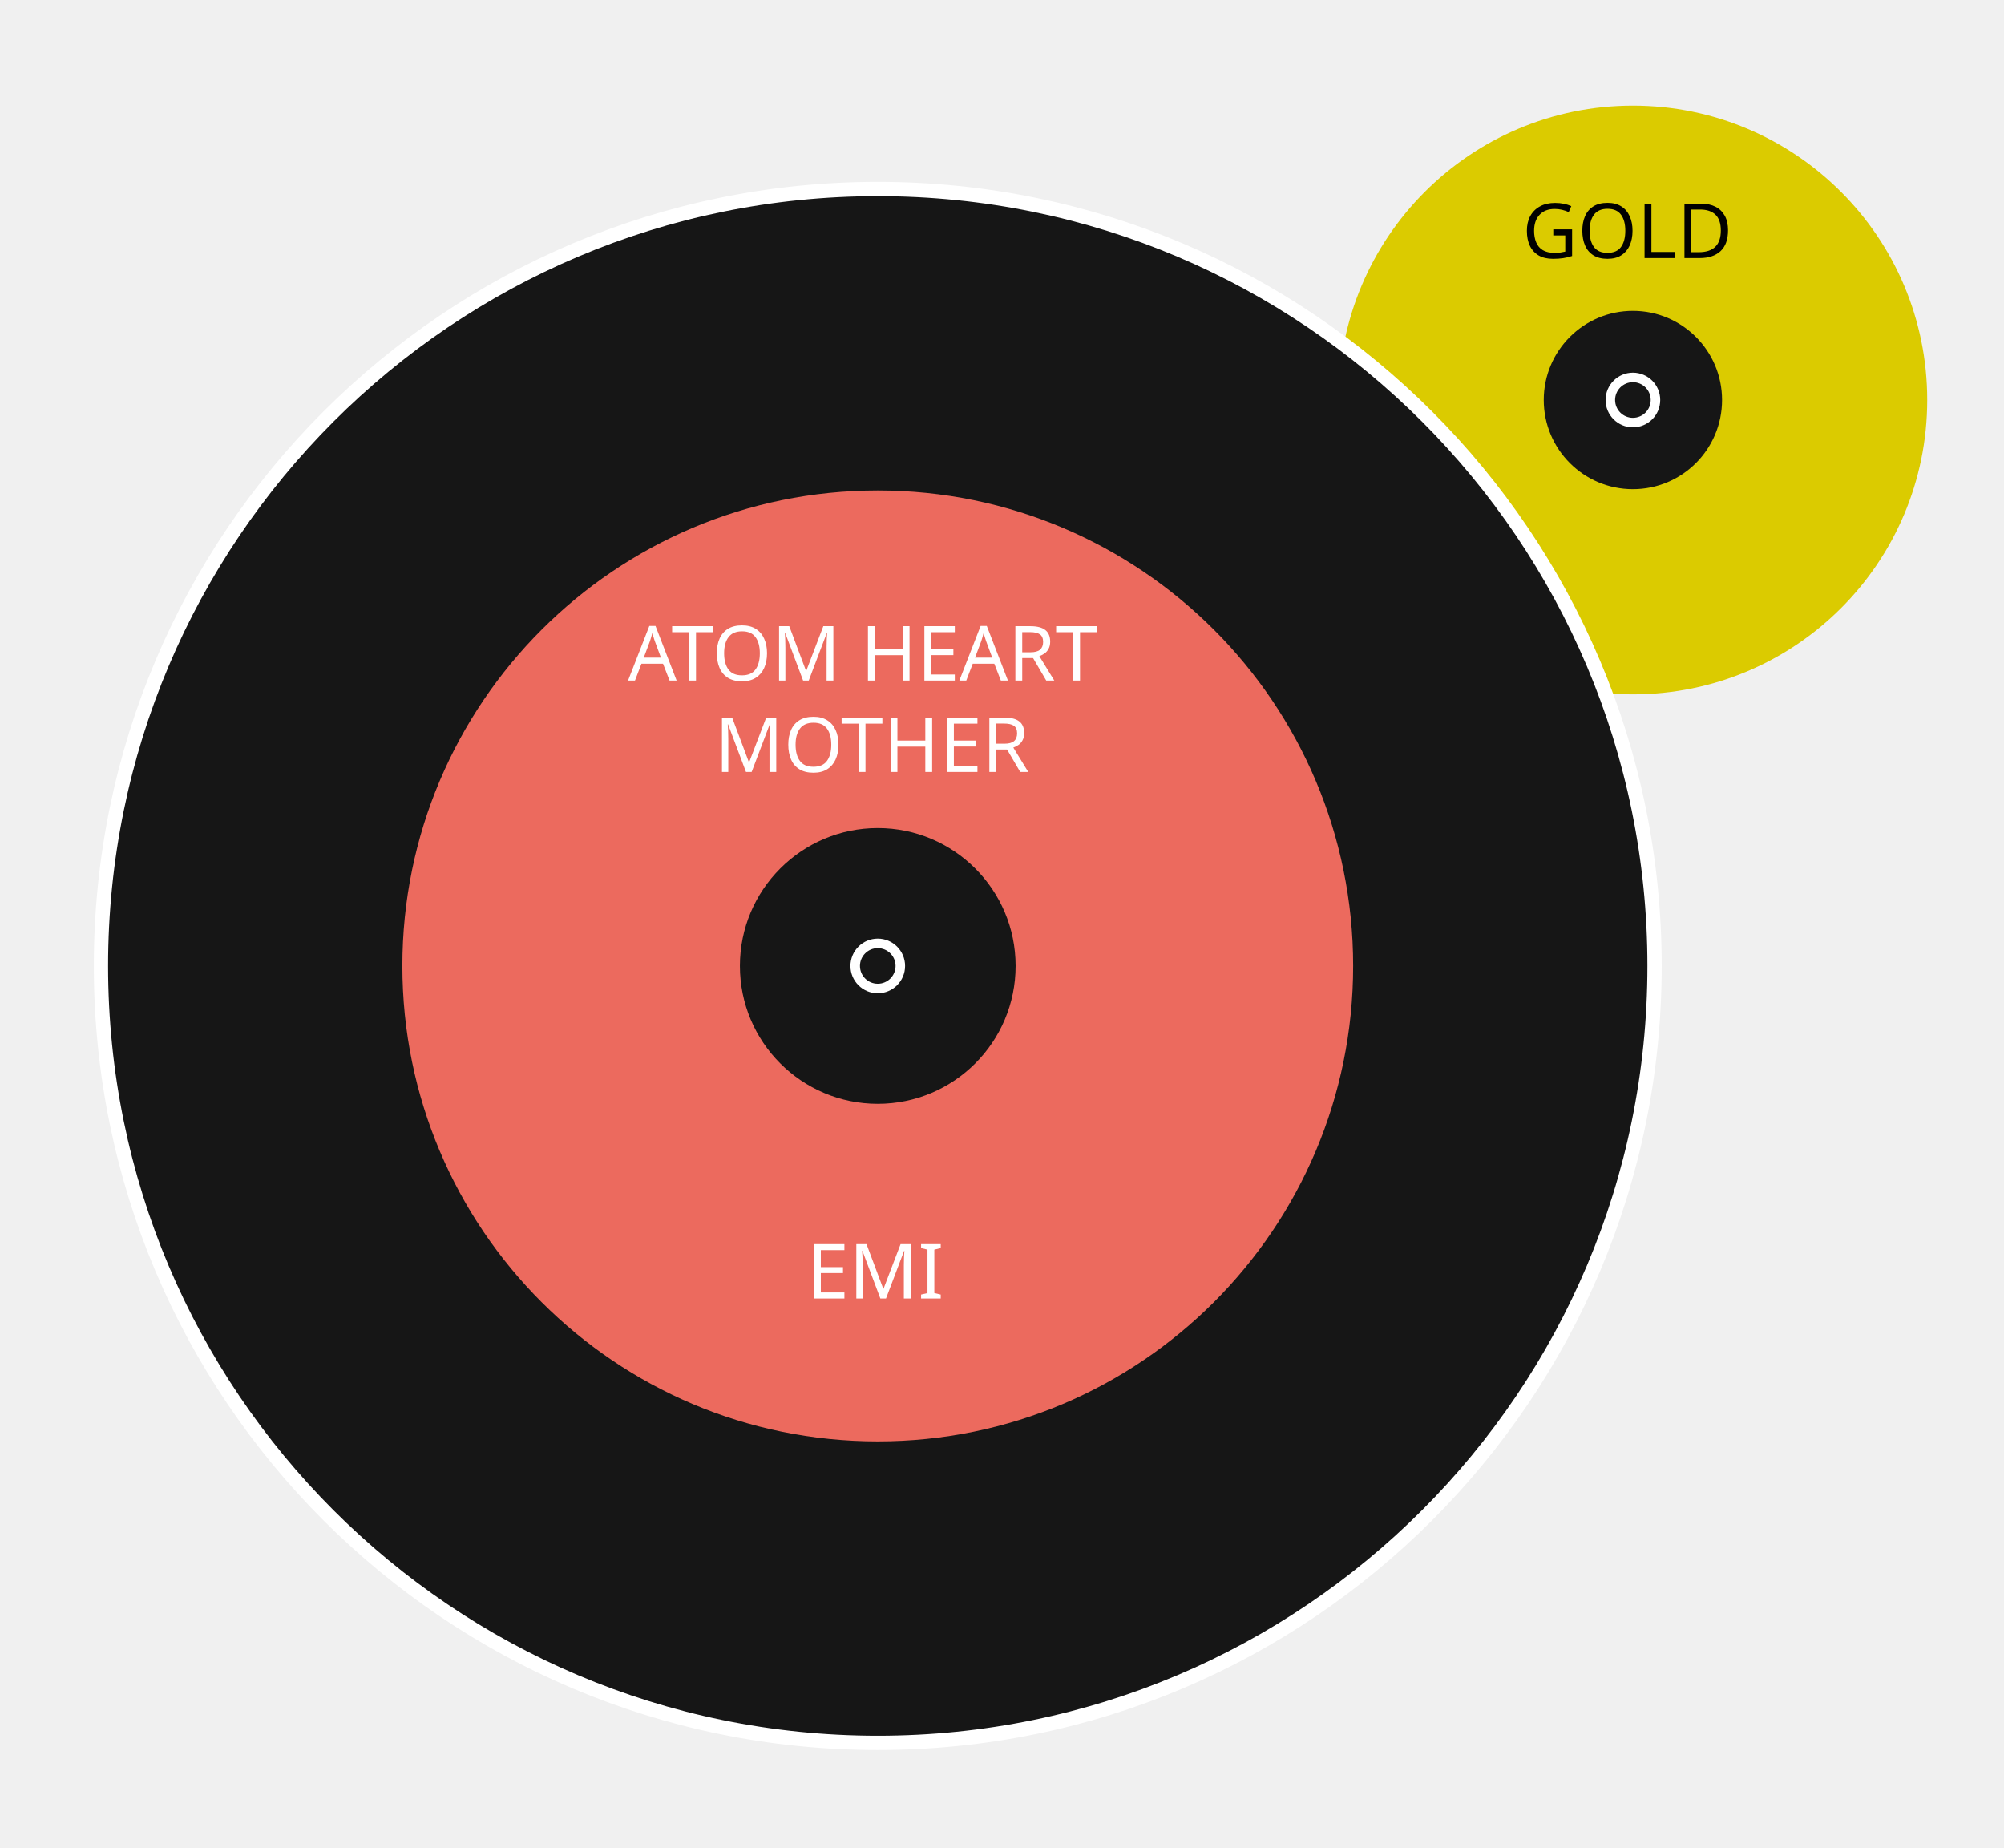
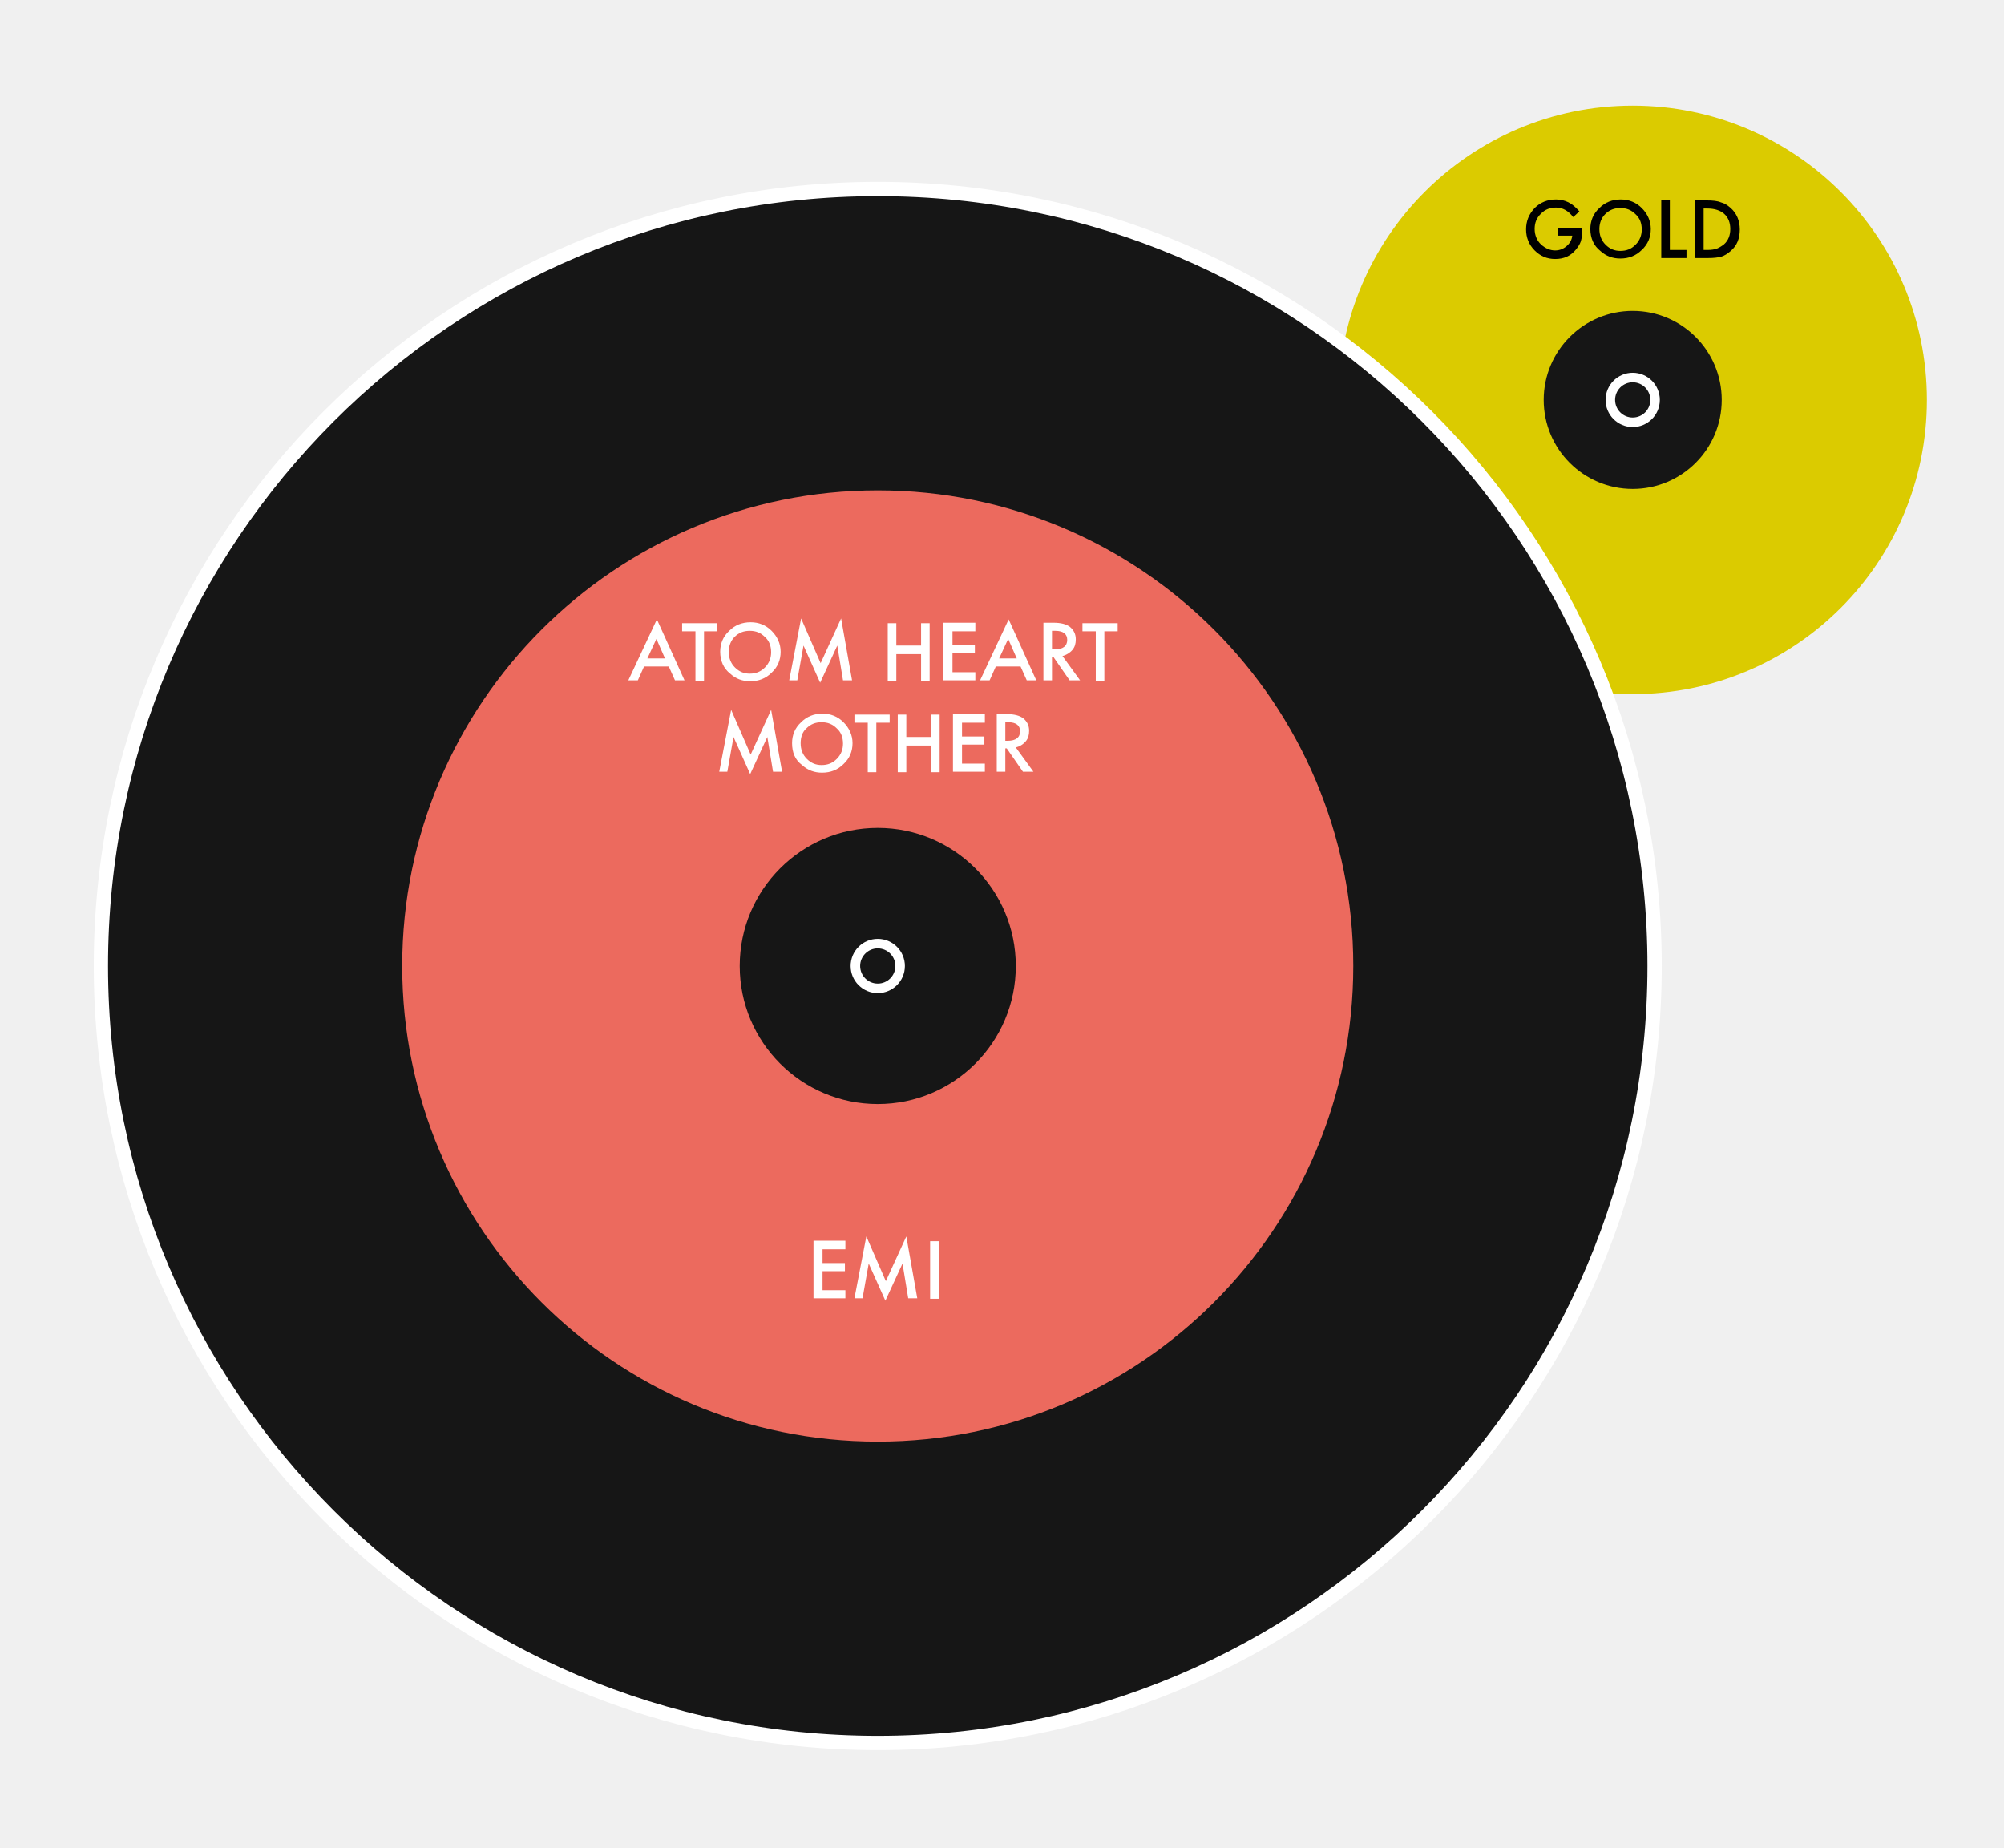
<svg xmlns="http://www.w3.org/2000/svg" version="1.1" id="atom_x5F_record" x="0px" y="0px" viewBox="0 0 421 388" style="enable-background:new 0 0 421 388;" xml:space="preserve">
  <style type="text/css">
	.st0{fill:#DBCB00;}
	.st1{fill:#161616;}
	.st2{fill:#161616;stroke:#FFFFFF;stroke-width:2;stroke-miterlimit:10;}
	.st3{fill:none;}
- 	.st4{font-family:'Futura-Medium';}
- 	.st5{font-size:16px;}
- 	.st6{fill:#161616;stroke:#FFFFFF;stroke-width:3;stroke-miterlimit:10;}
- 	.st7{fill:#EC6A5E;}
- 	.st8{fill:#FFFFFF;}
+ 	.st4{enable-background:new    ;}
+ 	.st5{fill:#161616;stroke:#FFFFFF;stroke-width:3;stroke-miterlimit:10;}
+ 	.st6{fill:#EC6A5E;}
+ 	.st7{fill:#FFFFFF;}
</style>
  <g id="gold">
-     <circle class="st0" cx="343.04" cy="84.02" r="61.83" />
-     <circle class="st1" cx="343.04" cy="84.02" r="18.73" />
-     <circle class="st2" cx="343.04" cy="84.02" r="4.74" />
-     <rect x="318.58" y="41.01" class="st3" width="48.91" height="16.08" />
-     <text transform="matrix(1 0 0 1 319.7978 54.2031)" class="st4 st5">GOLD</text>
+     <circle class="st0" cx="343" cy="84" r="61.8" />
+     <circle class="st1" cx="343" cy="84" r="18.7" />
+     <circle class="st2" cx="343" cy="84" r="4.7" />
+     <rect x="318.6" y="41" class="st3" width="48.9" height="16.1" />
+     <g class="st4">
+       <path d="M327.4,47.9h5v0.4c0,0.9-0.1,1.7-0.3,2.4c-0.2,0.6-0.6,1.2-1.1,1.8c-1.1,1.3-2.5,1.9-4.3,1.9c-1.7,0-3.1-0.6-4.3-1.8    c-1.2-1.2-1.8-2.7-1.8-4.4c0-1.8,0.6-3.2,1.8-4.5c1.2-1.2,2.7-1.8,4.5-1.8c0.9,0,1.8,0.2,2.6,0.6c0.8,0.4,1.5,1,2.3,1.9l-1.3,1.2    c-1-1.3-2.2-2-3.6-2c-1.3,0-2.3,0.4-3.2,1.3c-0.9,0.9-1.3,1.9-1.3,3.2c0,1.3,0.5,2.5,1.4,3.3c0.9,0.8,1.9,1.2,2.9,1.2    c0.9,0,1.7-0.3,2.4-0.9c0.7-0.6,1.1-1.3,1.2-2.2h-3V47.9z" />
+       <path d="M334.1,48.1c0-1.7,0.6-3.2,1.9-4.4c1.2-1.2,2.7-1.8,4.5-1.8c1.7,0,3.2,0.6,4.4,1.8c1.2,1.2,1.9,2.7,1.9,4.4    c0,1.7-0.6,3.2-1.9,4.4c-1.2,1.2-2.7,1.8-4.5,1.8c-1.6,0-3-0.5-4.2-1.6C334.8,51.6,334.1,50,334.1,48.1z M336,48.1    c0,1.3,0.4,2.4,1.3,3.3c0.9,0.9,1.9,1.3,3.1,1.3c1.3,0,2.3-0.4,3.2-1.3c0.9-0.9,1.3-2,1.3-3.2c0-1.3-0.4-2.4-1.3-3.2    c-0.9-0.9-1.9-1.3-3.2-1.3c-1.3,0-2.3,0.4-3.2,1.3C336.4,45.8,336,46.9,336,48.1z" />
+       <path d="M350.8,42.1v10.4h3.5v1.7H349V42.1H350.8z" />
+       <path d="M356.1,54.2V42.1h2.5c1.2,0,2.2,0.1,2.9,0.4c0.8,0.2,1.4,0.6,2.1,1.2c1.2,1.1,1.9,2.6,1.9,4.5c0,1.9-0.6,3.4-1.9,4.5    c-0.7,0.6-1.3,1-2,1.2c-0.7,0.2-1.6,0.3-2.8,0.3H356.1z M357.9,52.5h0.8c0.8,0,1.5-0.1,2-0.3c0.5-0.2,1-0.5,1.5-0.9    c0.9-0.8,1.3-1.9,1.3-3.2c0-1.3-0.4-2.4-1.3-3.2c-0.8-0.7-2-1.1-3.5-1.1h-0.8V52.5z" />
+     </g>
  </g>
  <g id="record">
-     <circle class="st6" cx="184.4" cy="202.89" r="163.19" />
-     <circle class="st7" cx="184.4" cy="202.89" r="99.87" />
-     <circle class="st1" cx="184.4" cy="202.89" r="28.96" />
-     <circle class="st2" cx="184.4" cy="202.89" r="4.74" />
-     <rect x="131.35" y="129.75" class="st3" width="105.35" height="37.63" />
-     <text transform="matrix(1 0 0 1 131.9436 142.9468)">
-       <tspan x="0" y="0" class="st8 st4 st5">ATOM HEART </tspan>
-       <tspan x="18.18" y="19.2" class="st8 st4 st5">MOTHER</tspan>
-     </text>
-     <rect x="165.42" y="259.55" class="st3" width="37.21" height="16.08" />
-     <text transform="matrix(1 0 0 1 169.4554 272.7418)" class="st8 st4 st5">EMI</text>
+     <circle class="st5" cx="184.4" cy="202.9" r="163.2" />
+     <circle class="st6" cx="184.4" cy="202.9" r="99.9" />
+     <circle class="st1" cx="184.4" cy="202.9" r="29" />
+     <circle class="st2" cx="184.4" cy="202.9" r="4.7" />
+     <rect x="131.4" y="129.8" class="st3" width="105.4" height="37.6" />
+     <g class="st4">
+       <path class="st7" d="M140.5,140h-5.2l-1.3,2.9h-2l6-12.8l5.8,12.8h-2L140.5,140z M139.7,138.3l-1.8-4.1l-1.9,4.1H139.7z" />
+       <path class="st7" d="M147.9,132.6v10.4h-1.8v-10.4h-2.8v-1.7h7.4v1.7H147.9z" />
+       <path class="st7" d="M151.3,136.9c0-1.7,0.6-3.2,1.9-4.4c1.2-1.2,2.7-1.8,4.5-1.8c1.7,0,3.2,0.6,4.4,1.8c1.2,1.2,1.9,2.7,1.9,4.4    c0,1.7-0.6,3.2-1.9,4.4c-1.2,1.2-2.7,1.8-4.5,1.8c-1.6,0-3-0.5-4.2-1.6C152,140.4,151.3,138.8,151.3,136.9z M153.1,136.9    c0,1.3,0.4,2.4,1.3,3.3c0.9,0.9,1.9,1.3,3.1,1.3c1.3,0,2.3-0.4,3.2-1.3c0.9-0.9,1.3-2,1.3-3.2c0-1.3-0.4-2.4-1.3-3.2    c-0.9-0.9-1.9-1.3-3.2-1.3c-1.3,0-2.3,0.4-3.2,1.3C153.6,134.5,153.1,135.6,153.1,136.9z" />
+       <path class="st7" d="M165.8,142.9l2.5-13l4.1,9.4l4.3-9.4l2.3,13h-1.9l-1.2-7.3l-3.6,7.8l-3.5-7.8l-1.3,7.3H165.8z" />
+       <path class="st7" d="M188.3,135.6h5.2v-4.7h1.8v12.1h-1.8v-5.6h-5.2v5.6h-1.8v-12.1h1.8V135.6z" />
+       <path class="st7" d="M204.9,132.6h-4.8v2.9h4.7v1.7h-4.7v4h4.8v1.7h-6.7v-12.1h6.7V132.6z" />
+       <path class="st7" d="M214.4,140h-5.2l-1.3,2.9h-2l6-12.8l5.8,12.8h-2L214.4,140z M213.6,138.3l-1.8-4.1l-1.9,4.1H213.6z" />
+       <path class="st7" d="M223.2,137.8l3.7,5.1h-2.2l-3.4-4.9H221v4.9h-1.8v-12.1h2.1c1.6,0,2.7,0.3,3.5,0.9c0.8,0.7,1.2,1.5,1.2,2.6    c0,0.9-0.2,1.6-0.7,2.2S224,137.6,223.2,137.8z M221,136.4h0.6c1.7,0,2.6-0.7,2.6-2c0-1.2-0.8-1.9-2.5-1.9H221V136.4z" />
+       <path class="st7" d="M232,132.6v10.4h-1.8v-10.4h-2.8v-1.7h7.4v1.7H232z" />
+     </g>
+     <g class="st4">
+       <path class="st7" d="M151.1,162.1l2.5-13l4.1,9.4l4.3-9.4l2.3,13h-1.9l-1.2-7.3l-3.6,7.8l-3.5-7.8l-1.3,7.3H151.1z" />
+       <path class="st7" d="M166.4,156.1c0-1.7,0.6-3.2,1.9-4.4c1.2-1.2,2.7-1.8,4.5-1.8c1.7,0,3.2,0.6,4.4,1.8c1.2,1.2,1.9,2.7,1.9,4.4    c0,1.7-0.6,3.2-1.9,4.4c-1.2,1.2-2.7,1.8-4.5,1.8c-1.6,0-3-0.5-4.2-1.6C167,159.6,166.4,158,166.4,156.1z M168.2,156.1    c0,1.3,0.4,2.4,1.3,3.3c0.9,0.9,1.9,1.3,3.1,1.3c1.3,0,2.3-0.4,3.2-1.3c0.9-0.9,1.3-2,1.3-3.2c0-1.3-0.4-2.4-1.3-3.2    c-0.9-0.9-1.9-1.3-3.2-1.3c-1.3,0-2.3,0.4-3.2,1.3C168.6,153.7,168.2,154.8,168.2,156.1z" />
+       <path class="st7" d="M184.1,151.8v10.4h-1.8v-10.4h-2.8v-1.7h7.4v1.7H184.1z" />
+       <path class="st7" d="M190.4,154.8h5.2v-4.7h1.8v12.1h-1.8v-5.6h-5.2v5.6h-1.8v-12.1h1.8V154.8z" />
+       <path class="st7" d="M206.9,151.8h-4.8v2.9h4.7v1.7h-4.7v4h4.8v1.7h-6.7v-12.1h6.7V151.8z" />
+       <path class="st7" d="M213.4,157l3.7,5.1h-2.2l-3.4-4.9h-0.3v4.9h-1.8v-12.1h2.1c1.6,0,2.7,0.3,3.5,0.9c0.8,0.7,1.2,1.5,1.2,2.6    c0,0.9-0.2,1.6-0.7,2.2C214.9,156.4,214.2,156.8,213.4,157z M211.1,155.6h0.6c1.7,0,2.6-0.7,2.6-2c0-1.2-0.8-1.9-2.5-1.9h-0.6    V155.6z" />
+     </g>
+     <rect x="165.4" y="259.5" class="st3" width="37.2" height="16.1" />
+     <g class="st4">
+       <path class="st7" d="M177.6,262.4h-4.8v2.9h4.7v1.7h-4.7v4h4.8v1.7h-6.7v-12.1h6.7V262.4z" />
+       <path class="st7" d="M179.5,272.7l2.5-13l4.1,9.4l4.3-9.4l2.3,13h-1.9l-1.2-7.3l-3.6,7.8l-3.5-7.8l-1.3,7.3H179.5z" />
+       <path class="st7" d="M197.2,260.7v12.1h-1.8v-12.1H197.2z" />
+     </g>
  </g>
</svg>
